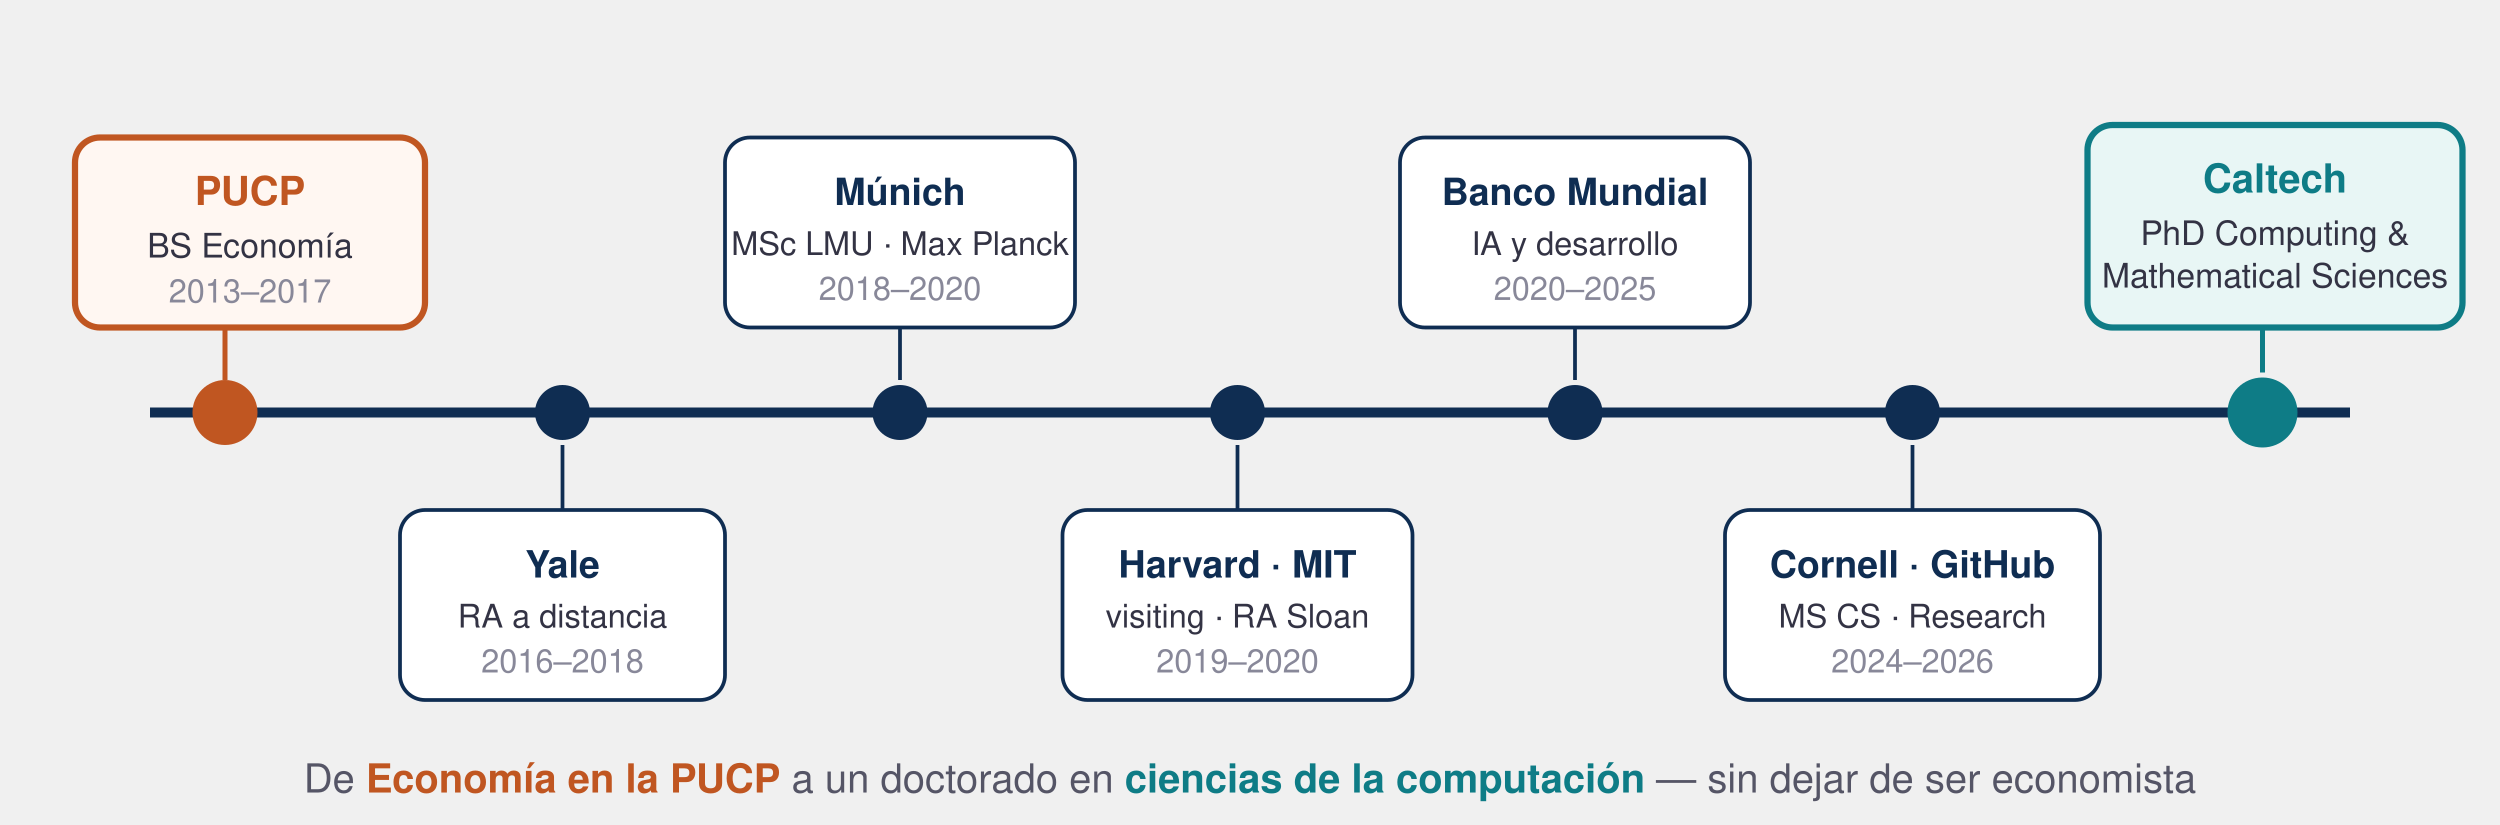
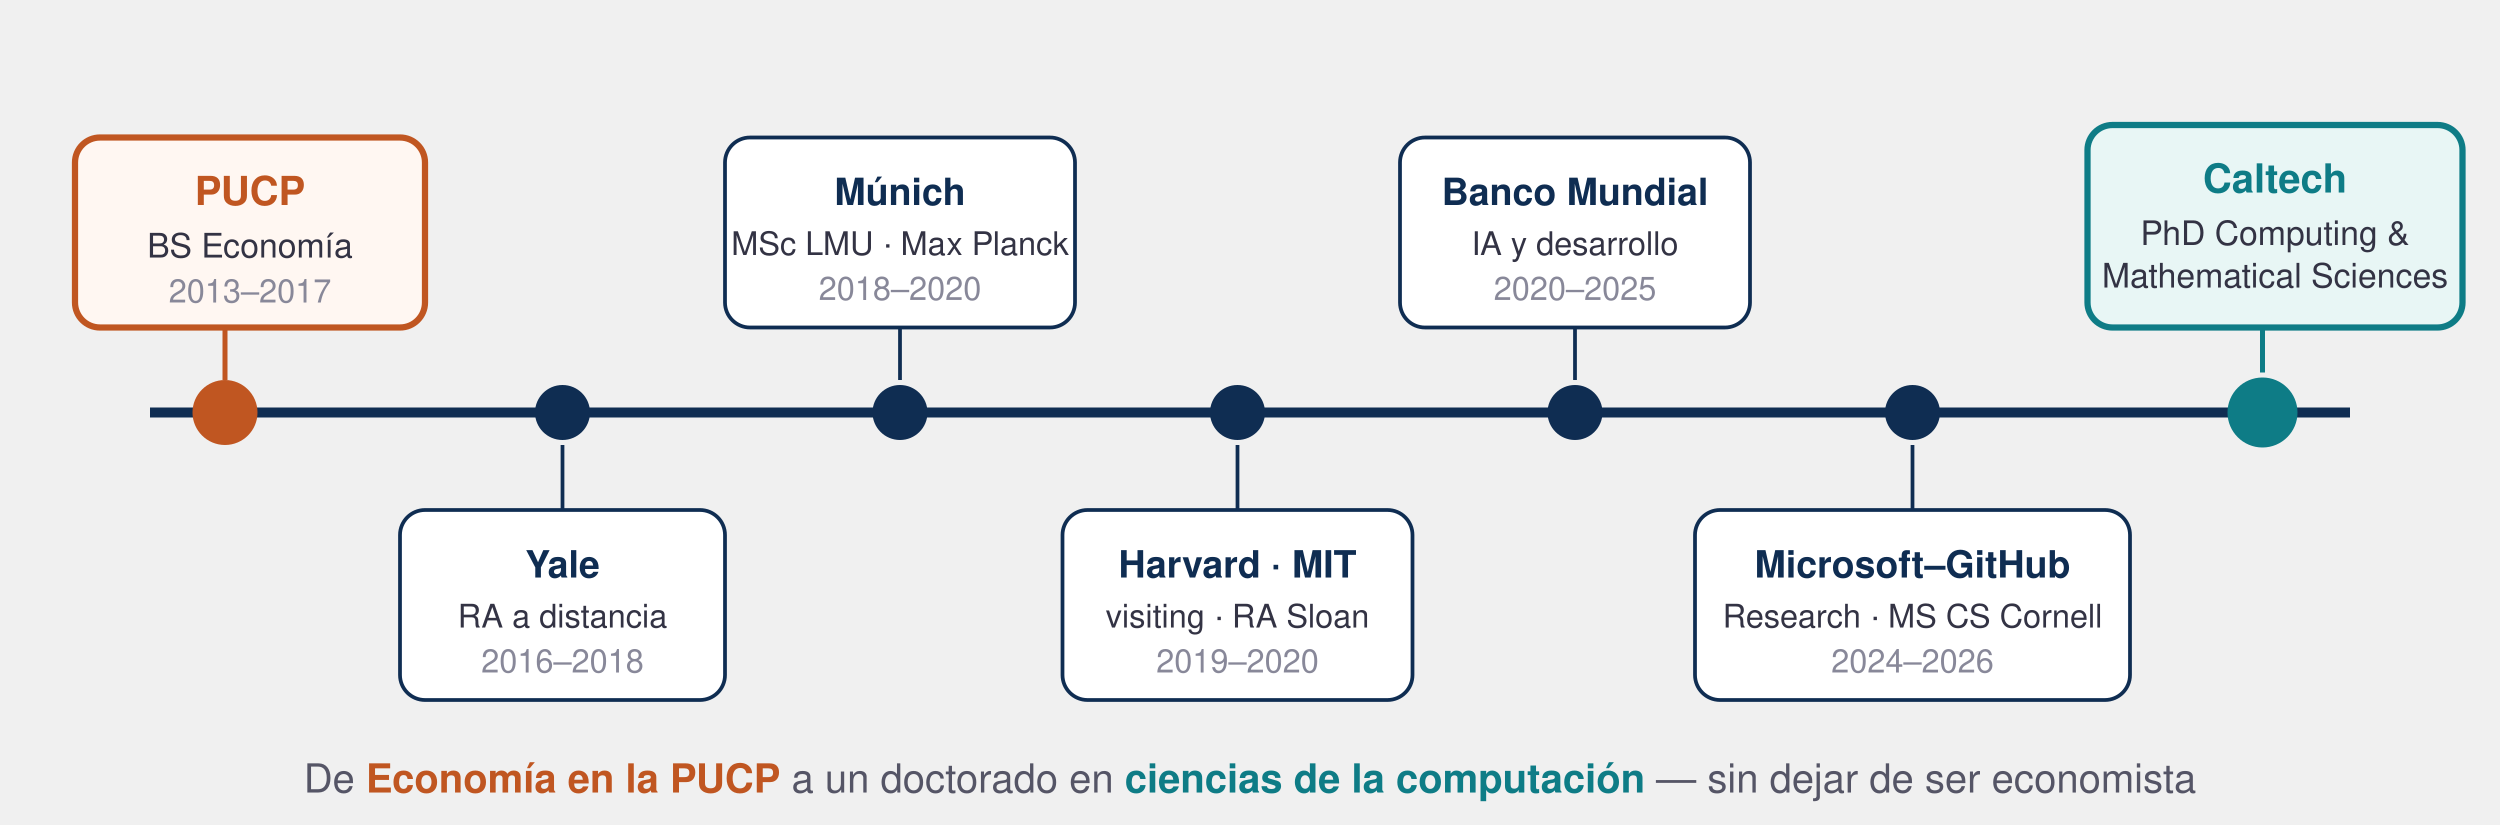
<svg xmlns="http://www.w3.org/2000/svg" viewBox="0 0 1000 330" font-family="-apple-system, 'Segoe UI', Helvetica, Arial, sans-serif">
  <path d="M60,165 L940,165" stroke="#0f2d52" stroke-width="4" />
  <circle cx="90" cy="165" r="13" fill="#c05621" />
  <rect x="30" y="55" width="140" height="76" rx="10" fill="#fff7f2" stroke="#c05621" stroke-width="2.5" />
  <text x="100" y="82" font-size="16" text-anchor="middle" font-weight="700" fill="#c05621">PUCP</text>
  <text x="100" y="103" font-size="13.5" text-anchor="middle" fill="#334">BS Economía</text>
  <text x="100" y="121" font-size="13" text-anchor="middle" fill="#889">2013–2017</text>
  <line x1="90" y1="131" x2="90" y2="152" stroke="#c05621" stroke-width="2" />
  <circle cx="225" cy="165" r="11" fill="#0f2d52" />
  <rect x="160" y="204" width="130" height="76" rx="10" fill="#ffffff" stroke="#0f2d52" stroke-width="1.5" />
  <text x="225" y="231" font-size="15" text-anchor="middle" font-weight="700" fill="#0f2d52">Yale</text>
  <text x="225" y="251" font-size="13" text-anchor="middle" fill="#334">RA a distancia</text>
  <text x="225" y="269" font-size="13" text-anchor="middle" fill="#889">2016–2018</text>
  <line x1="225" y1="178" x2="225" y2="204" stroke="#0f2d52" stroke-width="1.5" />
  <circle cx="360" cy="165" r="11" fill="#0f2d52" />
  <rect x="290" y="55" width="140" height="76" rx="10" fill="#ffffff" stroke="#0f2d52" stroke-width="1.5" />
  <text x="360" y="82" font-size="15" text-anchor="middle" font-weight="700" fill="#0f2d52">Múnich</text>
  <text x="360" y="102" font-size="13" text-anchor="middle" fill="#334">MSc LMU · Max Planck</text>
  <text x="360" y="120" font-size="13" text-anchor="middle" fill="#889">2018–2020</text>
  <line x1="360" y1="131" x2="360" y2="152" stroke="#0f2d52" stroke-width="1.5" />
  <circle cx="495" cy="165" r="11" fill="#0f2d52" />
  <rect x="425" y="204" width="140" height="76" rx="10" fill="#ffffff" stroke="#0f2d52" stroke-width="1.5" />
  <text x="495" y="231" font-size="15" text-anchor="middle" font-weight="700" fill="#0f2d52">Harvard · MIT</text>
  <text x="495" y="251" font-size="13" text-anchor="middle" fill="#334">visiting · RA Sloan</text>
  <text x="495" y="269" font-size="13" text-anchor="middle" fill="#889">2019–2020</text>
  <line x1="495" y1="178" x2="495" y2="204" stroke="#0f2d52" stroke-width="1.5" />
  <circle cx="630" cy="165" r="11" fill="#0f2d52" />
  <rect x="560" y="55" width="140" height="76" rx="10" fill="#ffffff" stroke="#0f2d52" stroke-width="1.5" />
  <text x="630" y="82" font-size="15" text-anchor="middle" font-weight="700" fill="#0f2d52">Banco Mundial</text>
  <text x="630" y="102" font-size="13" text-anchor="middle" fill="#334">IA y desarrollo</text>
  <text x="630" y="120" font-size="13" text-anchor="middle" fill="#889">2020–2025</text>
  <line x1="630" y1="131" x2="630" y2="152" stroke="#0f2d52" stroke-width="1.5" />
  <circle cx="765" cy="165" r="11" fill="#0f2d52" />
-   <rect x="690" y="204" width="150" height="76" rx="10" fill="#ffffff" stroke="#0f2d52" stroke-width="1.5" />
-   <text x="765" y="231" font-size="15" text-anchor="middle" font-weight="700" fill="#0f2d52">Cornell · GitHub</text>
-   <text x="765" y="251" font-size="13" text-anchor="middle" fill="#334">MS CS · Research</text>
+   <rect x="678" y="204" width="174" height="76" rx="10" fill="#ffffff" stroke="#0f2d52" stroke-width="1.5" />
+   <text x="765" y="231" font-size="15" text-anchor="middle" font-weight="700" fill="#0f2d52">Microsoft–GitHub</text>
+   <text x="765" y="251" font-size="13" text-anchor="middle" fill="#334">Research · MS CS Cornell</text>
  <text x="765" y="269" font-size="13" text-anchor="middle" fill="#889">2024–2026</text>
  <line x1="765" y1="178" x2="765" y2="204" stroke="#0f2d52" stroke-width="1.5" />
  <circle cx="905" cy="165" r="14" fill="#0e7c86" />
  <rect x="835" y="50" width="150" height="81" rx="10" fill="#e8f6f5" stroke="#0e7c86" stroke-width="2.5" />
  <text x="910" y="77" font-size="16" text-anchor="middle" font-weight="700" fill="#0e7c86">Caltech</text>
  <text x="910" y="98" font-size="13.5" text-anchor="middle" fill="#334">PhD Computing &amp;</text>
  <text x="910" y="115" font-size="13.5" text-anchor="middle" fill="#334">Mathematical Sciences</text>
  <line x1="905" y1="131" x2="905" y2="149" stroke="#0e7c86" stroke-width="2" />
  <text x="500" y="317" font-size="16" text-anchor="middle" fill="#556">De <tspan font-weight="700" fill="#c05621">Economía en la PUCP</tspan> a un doctorado en <tspan font-weight="700" fill="#0e7c86">ciencias de la computación</tspan> — sin dejar de ser economista</text>
</svg>
